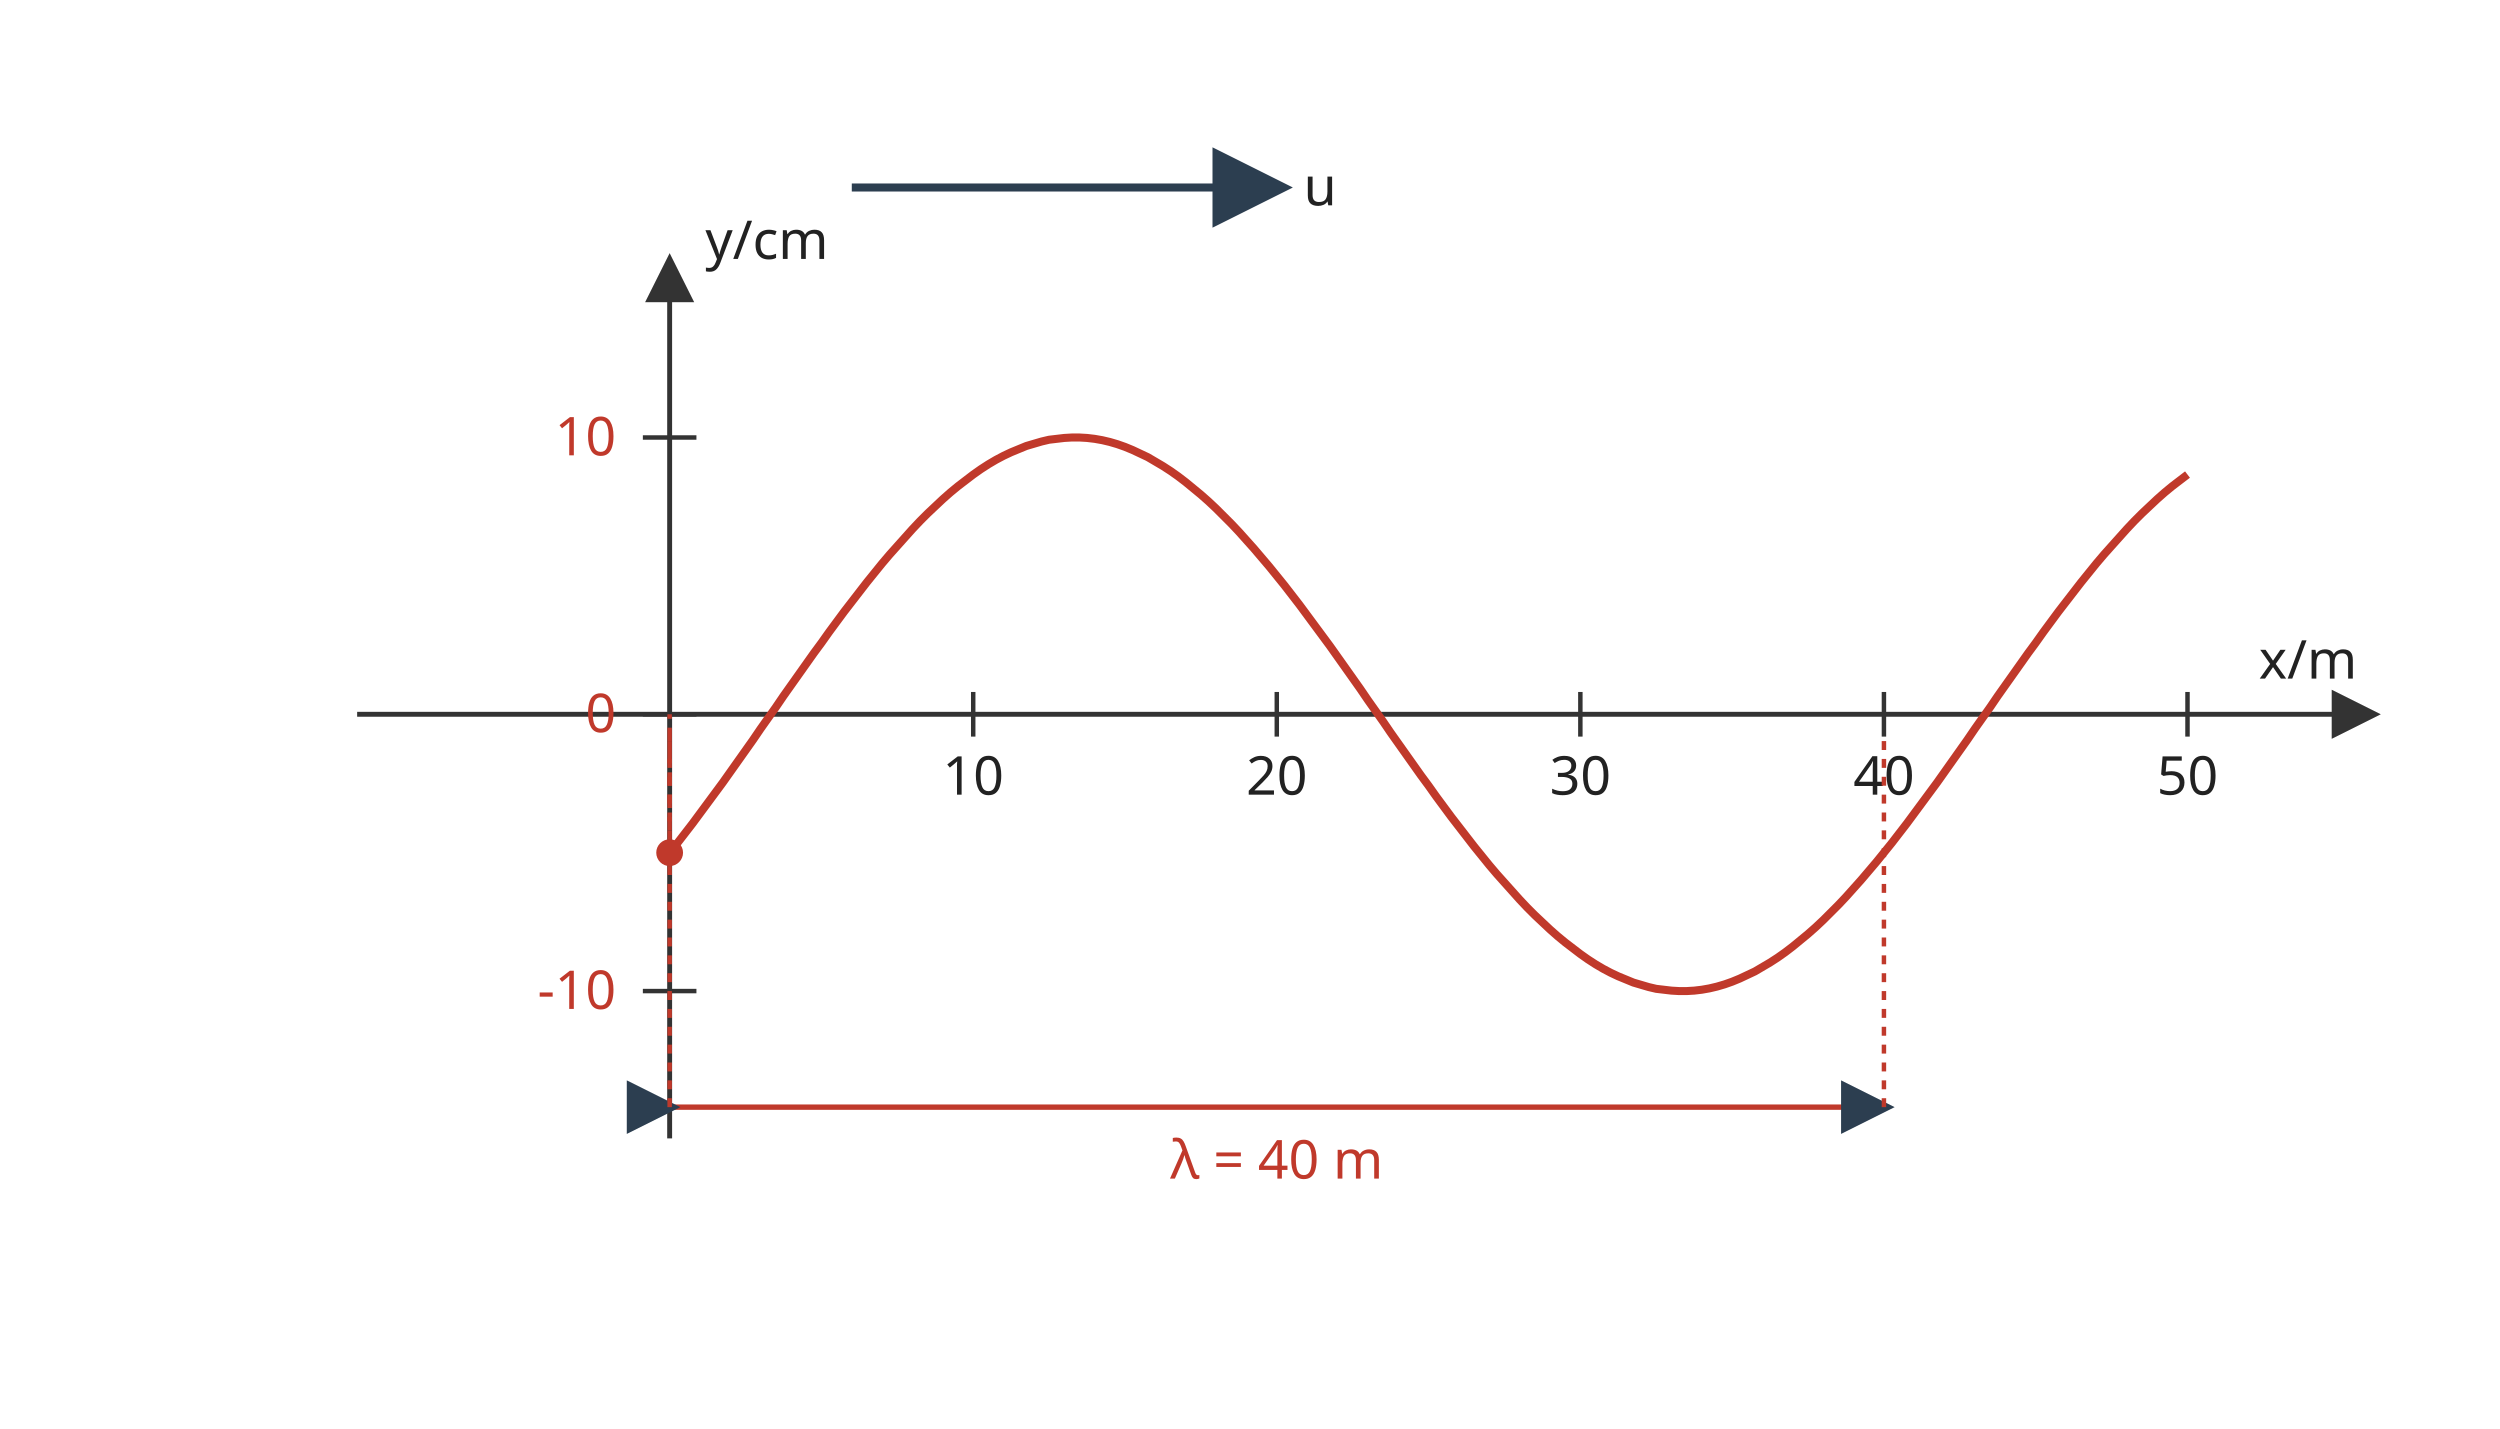
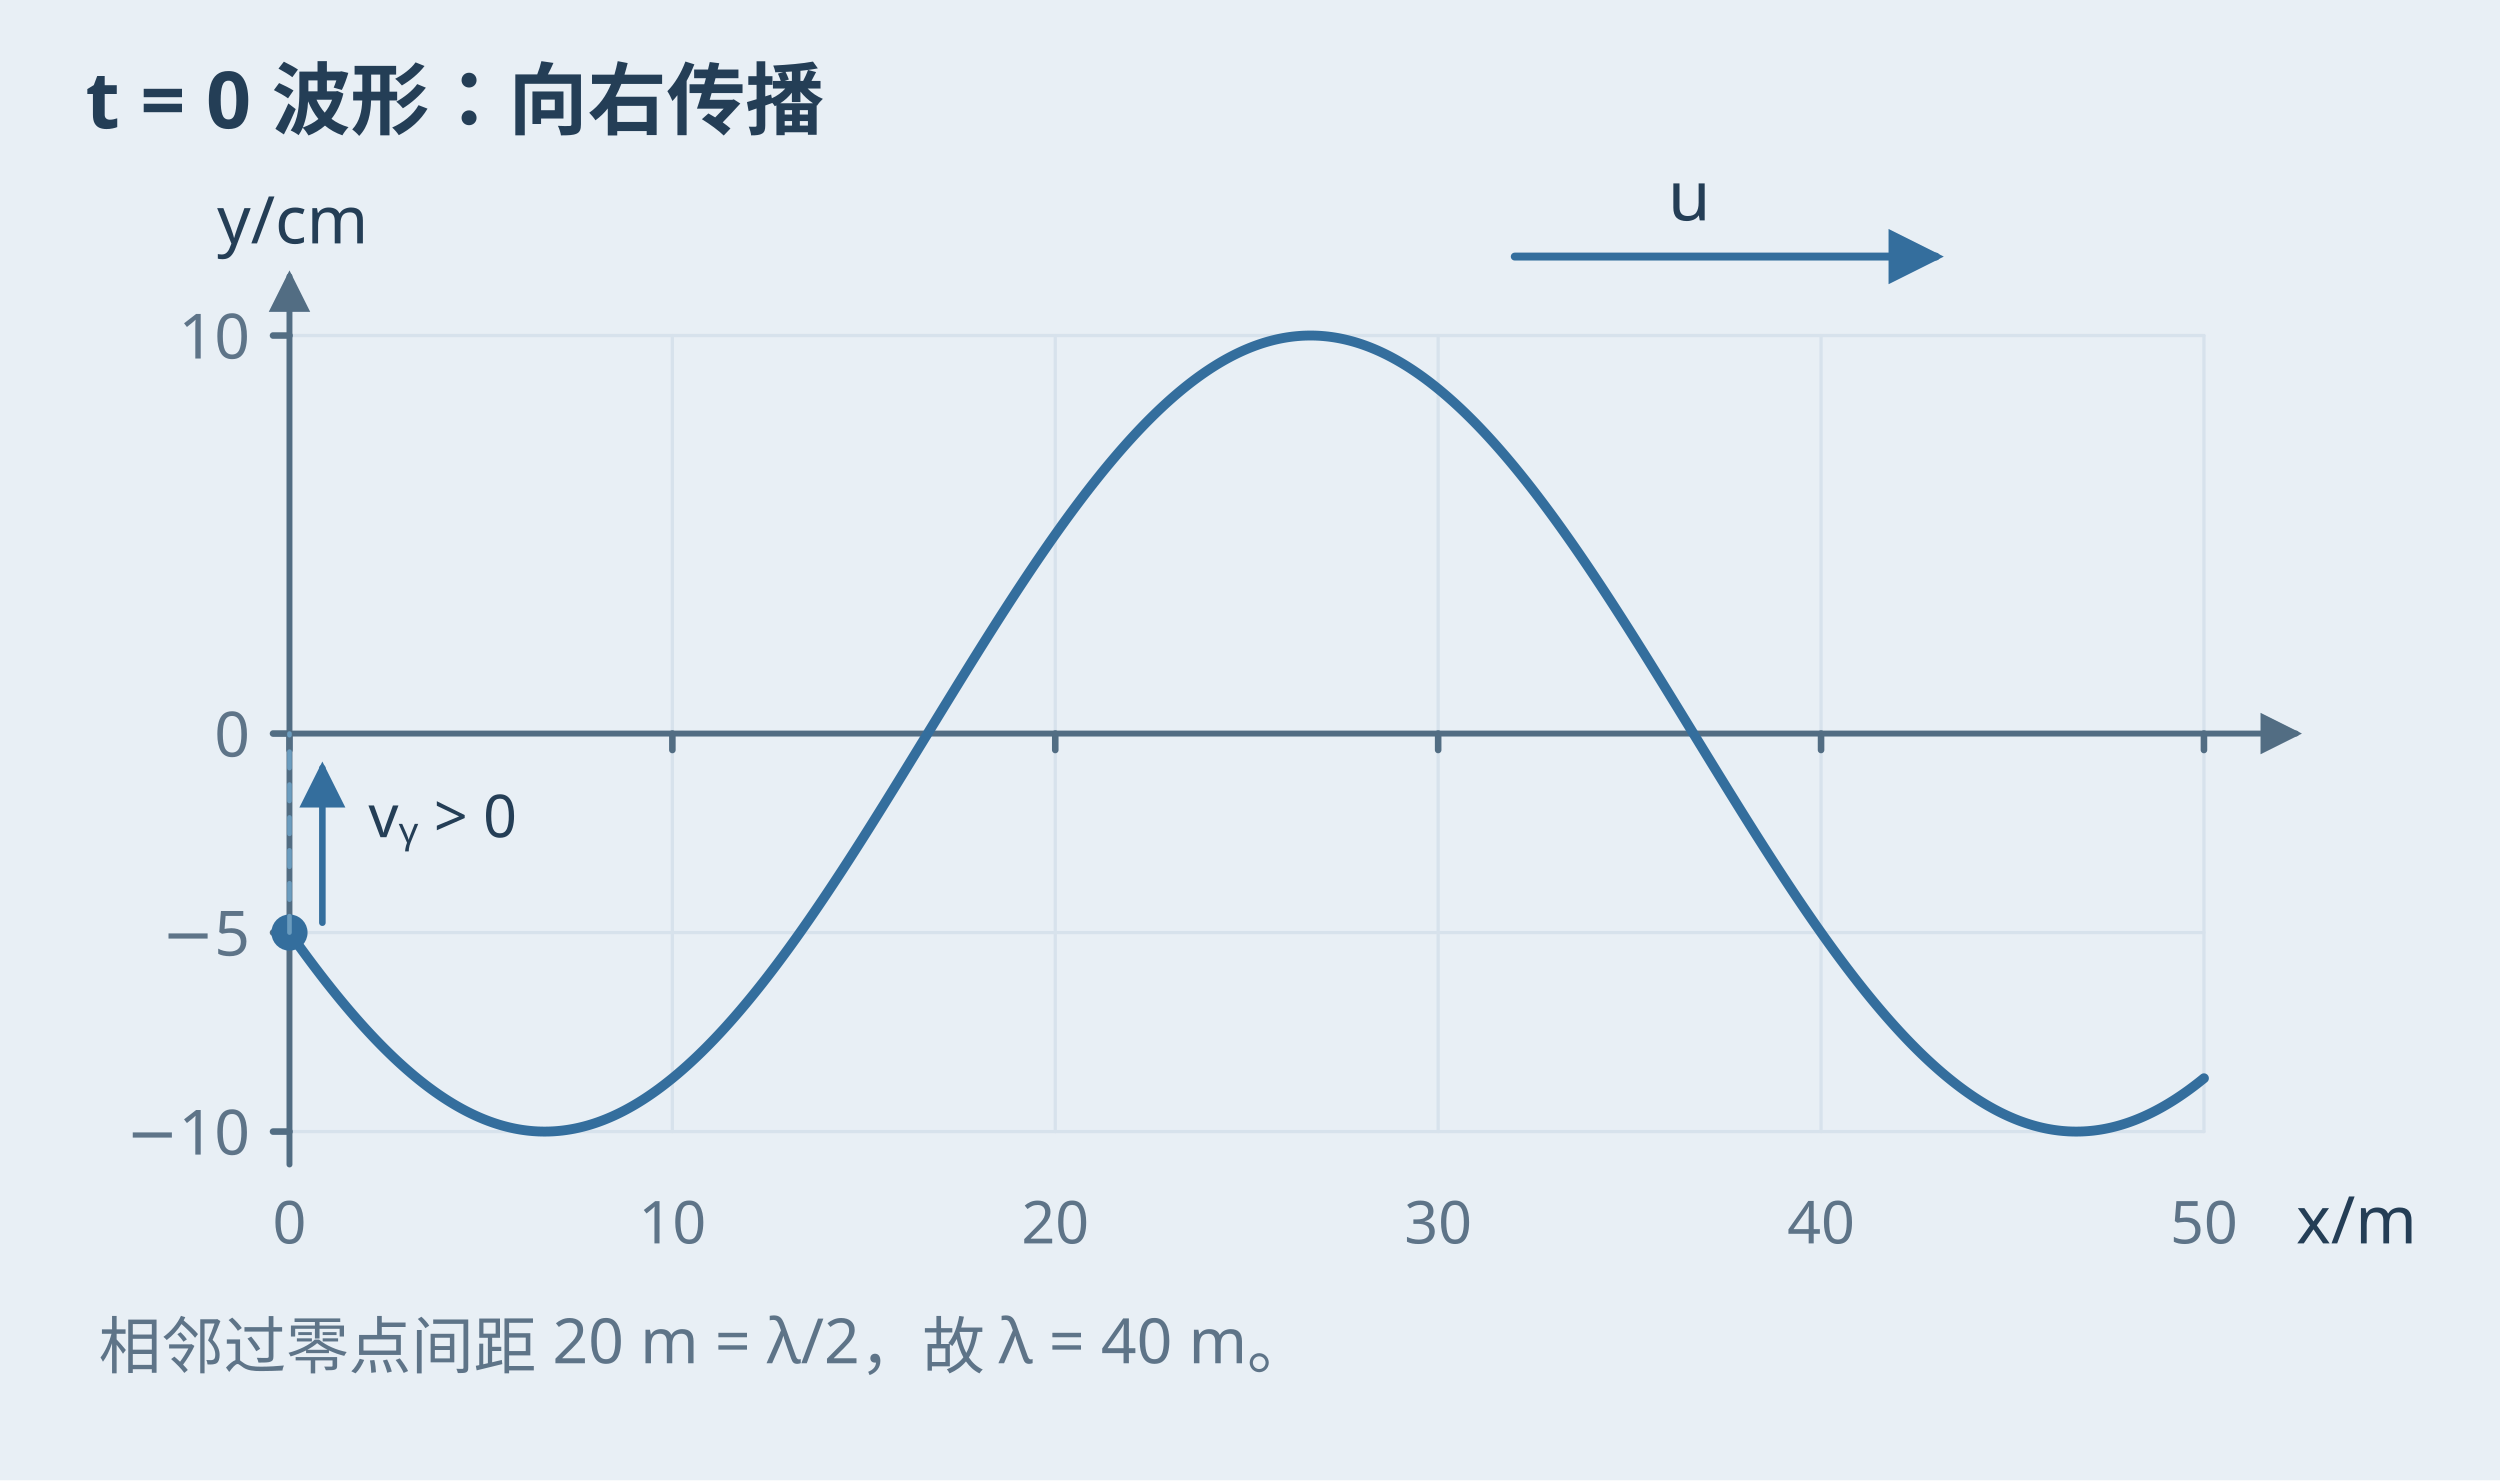
- <svg xmlns="http://www.w3.org/2000/svg" viewBox="0 0 560 320" font-family="sans-serif" font-size="12">
-   <style>
-     .label { font-size: 12px; fill: #222; }
-     .axis { stroke: #333; stroke-width: 1.1; fill: none; }
-     .curve { stroke: #c0392b; stroke-width: 1.8; fill: none; stroke-linejoin: round; }
-     .dash { stroke: #c0392b; stroke-dasharray: 3 2; fill: none; }
-     .pt { fill: #c0392b; }
-     .note { font-size: 12px; fill: #c0392b; }
-     .tick { stroke: #333; stroke-width: 1; }
-     .tickv { stroke: #333; stroke-width: 1; }
-   </style>
+ <svg xmlns="http://www.w3.org/2000/svg" width="760" height="450" viewBox="0 0 760 450" role="img" aria-labelledby="title">
  <defs>
-     <marker id="axArrow" markerWidth="10" markerHeight="10" refX="7" refY="5" orient="auto">
-       <polygon points="0 0, 10 5, 0 10" fill="#333" />
+     <marker id="axis" markerWidth="7" markerHeight="7" refX="6" refY="3.5" orient="auto">
+       <path d="M0 0 L7 3.5 L0 7 Z" fill="#526D83" />
    </marker>
-     <marker id="blArrow" markerWidth="10" markerHeight="10" refX="8" refY="5" orient="auto">
-       <polygon points="0 0, 10 5, 0 10" fill="#2c3e50" />
+     <marker id="main" markerWidth="7" markerHeight="7" refX="6" refY="3.5" orient="auto">
+       <path d="M0 0 L7 3.5 L0 7 Z" fill="#346E9D" />
    </marker>
  </defs>
-   <line x1="80" y1="160" x2="530.0" y2="160" class="axis" marker-end="url(#axArrow)" />
-   <line x1="150" y1="255" x2="150" y2="60" class="axis" marker-end="url(#axArrow)" />
-   <text class="label" x="528.0" y="152" text-anchor="end">x/m</text>
-   <text class="label" x="158" y="58">y/cm</text>
-   <line x1="144" y1="98.0" x2="156" y2="98.0" class="tickv" />
-   <text class="note" x="138" y="102.0" text-anchor="end">10</text>
-   <line x1="144" y1="160.0" x2="156" y2="160.0" class="tickv" />
-   <text class="note" x="138" y="164.0" text-anchor="end">0</text>
-   <line x1="144" y1="222.0" x2="156" y2="222.0" class="tickv" />
-   <text class="note" x="138" y="226.0" text-anchor="end">-10</text>
-   <line x1="218.0" y1="155" x2="218.0" y2="165" class="tickv" />
-   <text class="label" x="218.0" y="178" text-anchor="middle">10</text>
-   <line x1="286.0" y1="155" x2="286.0" y2="165" class="tickv" />
-   <text class="label" x="286.0" y="178" text-anchor="middle">20</text>
-   <line x1="354.0" y1="155" x2="354.0" y2="165" class="tickv" />
-   <text class="label" x="354.0" y="178" text-anchor="middle">30</text>
-   <line x1="422.0" y1="155" x2="422.0" y2="165" class="tickv" />
-   <text class="label" x="422.0" y="178" text-anchor="middle">40</text>
-   <line x1="490.0" y1="155" x2="490.0" y2="165" class="tickv" />
-   <text class="label" x="490.0" y="178" text-anchor="middle">50</text>
-   <line x1="190.8" y1="42" x2="286.0" y2="42" stroke="#2c3e50" stroke-width="1.8" marker-end="url(#blArrow)" />
-   <text class="label" x="292.0" y="46" fill="#2c3e50">u</text>
-   <path d="M 150.0,191.0 L 151.7,188.9 L 153.4,186.7 L 155.1,184.5 L 156.8,182.2 L 158.5,179.9 L 160.2,177.6 L 161.9,175.3 L 163.6,172.9 L 165.3,170.5 L 167.0,168.1 L 168.7,165.7 L 170.4,163.2 L 172.1,160.8 L 173.8,158.4 L 175.5,155.9 L 177.2,153.5 L 178.9,151.1 L 180.6,148.7 L 182.3,146.3 L 184.0,144.0 L 185.7,141.6 L 187.4,139.3 L 189.1,137.0 L 190.8,134.8 L 192.5,132.6 L 194.2,130.4 L 195.9,128.3 L 197.6,126.2 L 199.3,124.2 L 201.0,122.3 L 202.7,120.4 L 204.4,118.5 L 206.1,116.7 L 207.8,115.0 L 209.5,113.4 L 211.2,111.8 L 212.9,110.3 L 214.6,108.9 L 216.3,107.6 L 218.0,106.3 L 219.7,105.1 L 221.4,104.0 L 223.1,103.0 L 224.8,102.1 L 226.5,101.3 L 228.2,100.6 L 229.9,99.9 L 231.6,99.4 L 233.3,98.9 L 235.0,98.5 L 236.7,98.3 L 238.4,98.1 L 240.1,98.0 L 241.8,98.0 L 243.5,98.1 L 245.2,98.3 L 246.9,98.6 L 248.6,99.0 L 250.3,99.5 L 252.0,100.1 L 253.7,100.8 L 255.4,101.6 L 257.1,102.4 L 258.8,103.4 L 260.5,104.4 L 262.2,105.5 L 263.9,106.7 L 265.6,108.0 L 267.3,109.4 L 269.0,110.8 L 270.7,112.3 L 272.4,113.9 L 274.1,115.6 L 275.8,117.3 L 277.5,119.1 L 279.2,121.0 L 280.9,122.9 L 282.6,124.9 L 284.3,126.9 L 286.0,129.0 L 287.7,131.1 L 289.4,133.3 L 291.1,135.5 L 292.8,137.8 L 294.5,140.1 L 296.2,142.4 L 297.9,144.7 L 299.6,147.1 L 301.3,149.5 L 303.0,151.9 L 304.7,154.3 L 306.4,156.8 L 308.1,159.2 L 309.8,161.6 L 311.5,164.1 L 313.2,166.5 L 314.9,168.9 L 316.6,171.3 L 318.3,173.7 L 320.0,176.0 L 321.7,178.4 L 323.4,180.7 L 325.1,183.0 L 326.8,185.2 L 328.5,187.4 L 330.2,189.6 L 331.9,191.7 L 333.6,193.8 L 335.3,195.8 L 337.0,197.7 L 338.7,199.6 L 340.4,201.5 L 342.1,203.3 L 343.8,205.0 L 345.5,206.6 L 347.2,208.2 L 348.9,209.7 L 350.6,211.1 L 352.3,212.4 L 354.0,213.7 L 355.7,214.9 L 357.4,216.0 L 359.1,217.0 L 360.8,217.9 L 362.5,218.7 L 364.2,219.4 L 365.9,220.1 L 367.6,220.6 L 369.3,221.1 L 371.0,221.5 L 372.7,221.7 L 374.4,221.9 L 376.1,222.0 L 377.8,222.0 L 379.5,221.9 L 381.2,221.7 L 382.9,221.4 L 384.6,221.0 L 386.3,220.5 L 388.0,219.9 L 389.7,219.2 L 391.4,218.4 L 393.1,217.6 L 394.8,216.6 L 396.5,215.6 L 398.2,214.5 L 399.9,213.3 L 401.6,212.0 L 403.3,210.6 L 405.0,209.2 L 406.7,207.7 L 408.4,206.1 L 410.1,204.4 L 411.8,202.7 L 413.5,200.9 L 415.2,199.0 L 416.9,197.1 L 418.6,195.1 L 420.3,193.1 L 422.0,191.0 L 423.7,188.9 L 425.4,186.7 L 427.1,184.5 L 428.8,182.2 L 430.5,179.9 L 432.2,177.6 L 433.9,175.3 L 435.6,172.9 L 437.3,170.5 L 439.0,168.1 L 440.7,165.7 L 442.4,163.2 L 444.1,160.8 L 445.8,158.4 L 447.5,155.9 L 449.2,153.5 L 450.9,151.1 L 452.6,148.7 L 454.3,146.3 L 456.0,144.0 L 457.7,141.6 L 459.4,139.3 L 461.1,137.0 L 462.8,134.8 L 464.5,132.6 L 466.2,130.4 L 467.9,128.3 L 469.6,126.2 L 471.3,124.2 L 473.0,122.3 L 474.7,120.4 L 476.4,118.5 L 478.1,116.7 L 479.8,115.0 L 481.5,113.4 L 483.2,111.8 L 484.9,110.3 L 486.6,108.9 L 488.3,107.6 L 490.0,106.3" class="curve" />
-   <circle cx="150.0" cy="191.0" r="3" class="pt" />
-   <line x1="150.0" y1="191.0" x2="150.0" y2="160" class="dash" />
-   <line x1="150.0" y1="248" x2="422.0" y2="248" stroke="#c0392b" stroke-width="1.2" marker-start="url(#blArrow)" marker-end="url(#blArrow)" />
-   <line x1="150.0" y1="248" x2="150.0" y2="166" stroke="#c0392b" stroke-dasharray="2 2" />
-   <line x1="422.0" y1="248" x2="422.0" y2="166" stroke="#c0392b" stroke-dasharray="2 2" />
-   <text class="note" x="286.0" y="264" text-anchor="middle">λ = 40 m</text>
+   <rect x="0" y="0" width="760" height="450" fill="#E8EFF5" />
+   <g font-family="Microsoft YaHei, sans-serif" stroke-linecap="round" stroke-linejoin="round">
+     <text x="26" y="39" font-size="24" fill="#243E56" font-weight="700">t = 0 波形：向右传播</text>
+     <line x1="88.000" y1="344.000" x2="670.000" y2="344.000" stroke="#D7E2EC" stroke-width="1" />
+     <line x1="83.000" y1="344.000" x2="88.000" y2="344.000" stroke="#526D83" stroke-width="2" />
+     <text x="76" y="351.0" font-size="19" fill="#5E7488" text-anchor="end">−10</text>
+     <line x1="88.000" y1="283.500" x2="670.000" y2="283.500" stroke="#D7E2EC" stroke-width="1" />
+     <line x1="83.000" y1="283.500" x2="88.000" y2="283.500" stroke="#526D83" stroke-width="2" />
+     <text x="76" y="290.5" font-size="19" fill="#5E7488" text-anchor="end">−5</text>
+     <line x1="88.000" y1="223.000" x2="670.000" y2="223.000" stroke="#D7E2EC" stroke-width="1" />
+     <line x1="83.000" y1="223.000" x2="88.000" y2="223.000" stroke="#526D83" stroke-width="2" />
+     <text x="76" y="230.0" font-size="19" fill="#5E7488" text-anchor="end">0</text>
+     <line x1="88.000" y1="102.000" x2="670.000" y2="102.000" stroke="#D7E2EC" stroke-width="1" />
+     <line x1="83.000" y1="102.000" x2="88.000" y2="102.000" stroke="#526D83" stroke-width="2" />
+     <text x="76" y="109.0" font-size="19" fill="#5E7488" text-anchor="end">10</text>
+     <line x1="88.000" y1="102.000" x2="88.000" y2="344.000" stroke="#D7E2EC" stroke-width="1" />
+     <line x1="88.000" y1="223.000" x2="88.000" y2="228.000" stroke="#526D83" stroke-width="2" />
+     <text x="88.0" y="378" font-size="18" fill="#5E7488" text-anchor="middle">0</text>
+     <line x1="204.400" y1="102.000" x2="204.400" y2="344.000" stroke="#D7E2EC" stroke-width="1" />
+     <line x1="204.400" y1="223.000" x2="204.400" y2="228.000" stroke="#526D83" stroke-width="2" />
+     <text x="204.4" y="378" font-size="18" fill="#5E7488" text-anchor="middle">10</text>
+     <line x1="320.800" y1="102.000" x2="320.800" y2="344.000" stroke="#D7E2EC" stroke-width="1" />
+     <line x1="320.800" y1="223.000" x2="320.800" y2="228.000" stroke="#526D83" stroke-width="2" />
+     <text x="320.8" y="378" font-size="18" fill="#5E7488" text-anchor="middle">20</text>
+     <line x1="437.200" y1="102.000" x2="437.200" y2="344.000" stroke="#D7E2EC" stroke-width="1" />
+     <line x1="437.200" y1="223.000" x2="437.200" y2="228.000" stroke="#526D83" stroke-width="2" />
+     <text x="437.2" y="378" font-size="18" fill="#5E7488" text-anchor="middle">30</text>
+     <line x1="553.600" y1="102.000" x2="553.600" y2="344.000" stroke="#D7E2EC" stroke-width="1" />
+     <line x1="553.600" y1="223.000" x2="553.600" y2="228.000" stroke="#526D83" stroke-width="2" />
+     <text x="553.6" y="378" font-size="18" fill="#5E7488" text-anchor="middle">40</text>
+     <line x1="670.000" y1="102.000" x2="670.000" y2="344.000" stroke="#D7E2EC" stroke-width="1" />
+     <line x1="670.000" y1="223.000" x2="670.000" y2="228.000" stroke="#526D83" stroke-width="2" />
+     <text x="670.0" y="378" font-size="18" fill="#5E7488" text-anchor="middle">50</text>
+     <line x1="88.000" y1="354.000" x2="88.000" y2="84.000" stroke="#526D83" stroke-width="1.8" marker-end="url(#axis)" />
+     <line x1="88.000" y1="223.000" x2="698.000" y2="223.000" stroke="#526D83" stroke-width="1.8" marker-end="url(#axis)" />
+     <text x="66" y="74" font-size="20" fill="#243E56">y/cm</text>
+     <text x="698" y="378" font-size="20" fill="#243E56">x/m</text>
+     <polyline points="88.000,283.500 88.728,284.526 89.455,285.546 90.183,286.560 90.910,287.567 91.638,288.569 92.365,289.564 93.093,290.553 93.820,291.535 94.547,292.511 95.275,293.480 96.002,294.442 96.730,295.397 97.457,296.346 98.185,297.287 98.912,298.221 99.640,299.148 100.368,300.067 101.095,300.979 101.823,301.884 102.550,302.781 103.278,303.670 104.005,304.552 104.733,305.425 105.460,306.291 106.188,307.149 106.915,307.998 107.642,308.839 108.370,309.673 109.097,310.497 109.825,311.314 110.552,312.121 111.280,312.921 112.007,313.711 112.735,314.493 113.463,315.266 114.190,316.030 114.918,316.785 115.645,317.531 116.373,318.268 117.100,318.996 117.828,319.714 118.555,320.423 119.282,321.123 120.010,321.814 120.737,322.494 121.465,323.166 122.192,323.827 122.920,324.479 123.648,325.121 124.375,325.753 125.102,326.376 125.830,326.988 126.558,327.591 127.285,328.183 128.012,328.765 128.740,329.337 129.468,329.899 130.195,330.450 130.923,330.991 131.650,331.522 132.377,332.042 133.105,332.551 133.833,333.051 134.560,333.539 135.287,334.017 136.015,334.484 136.743,334.940 137.470,335.386 138.197,335.821 138.925,336.245 139.653,336.658 140.380,337.060 141.108,337.451 141.835,337.831 142.562,338.200 143.290,338.557 144.017,338.904 144.745,339.240 145.472,339.564 146.200,339.877 146.928,340.179 147.655,340.469 148.382,340.749 149.110,341.016 149.838,341.273 150.565,341.518 151.292,341.752 152.020,341.974 152.748,342.185 153.475,342.384 154.202,342.572 154.930,342.748 155.657,342.913 156.385,343.066 157.113,343.207 157.840,343.337 158.567,343.456 159.295,343.562 160.022,343.657 160.750,343.741 161.478,343.813 162.205,343.873 162.933,343.922 163.660,343.959 164.387,343.984 165.115,343.997 165.843,343.999 166.570,343.990 167.298,343.968 168.025,343.935 168.752,343.891 169.480,343.834 170.207,343.766 170.935,343.687 171.662,343.595 172.390,343.492 173.118,343.378 173.845,343.252 174.572,343.114 175.300,342.965 176.028,342.804 176.755,342.632 177.483,342.448 178.210,342.252 178.938,342.045 179.665,341.827 180.392,341.597 181.120,341.356 181.847,341.103 182.575,340.839 183.303,340.564 184.030,340.277 184.757,339.979 185.485,339.670 186.213,339.349 186.940,339.017 187.668,338.674 188.395,338.320 189.123,337.955 189.850,337.579 190.577,337.191 191.305,336.793 192.032,336.383 192.760,335.963 193.488,335.532 194.215,335.090 194.942,334.637 195.670,334.174 196.397,333.699 197.125,333.215 197.853,332.719 198.580,332.213 199.308,331.696 200.035,331.169 200.762,330.631 201.490,330.084 202.218,329.525 202.945,328.957 203.673,328.378 204.400,327.789 205.127,327.190 205.855,326.581 206.582,325.962 207.310,325.333 208.037,324.694 208.765,324.046 209.493,323.387 210.220,322.719 210.947,322.042 211.675,321.354 212.403,320.658 213.130,319.952 213.858,319.236 214.585,318.512 215.312,317.778 216.040,317.035 216.768,316.283 217.495,315.521 218.222,314.751 218.950,313.973 219.678,313.185 220.405,312.389 221.132,311.584 221.860,310.770 222.588,309.948 223.315,309.118 224.042,308.279 224.770,307.433 225.498,306.578 226.225,305.715 226.952,304.844 227.680,303.965 228.407,303.078 229.135,302.184 229.863,301.282 230.590,300.372 231.317,299.455 232.045,298.531 232.773,297.599 233.500,296.660 234.227,295.714 234.955,294.761 235.683,293.801 236.410,292.835 237.137,291.861 237.865,290.881 238.593,289.894 239.320,288.901 240.048,287.902 240.775,286.896 241.502,285.884 242.230,284.866 242.958,283.843 243.685,282.813 244.412,281.777 245.140,280.736 245.868,279.689 246.595,278.637 247.322,277.580 248.050,276.517 248.778,275.449 249.505,274.376 250.232,273.298 250.960,272.215 251.688,271.128 252.415,270.035 253.143,268.939 253.870,267.837 254.597,266.732 255.325,265.622 256.053,264.508 256.780,263.391 257.507,262.269 258.235,261.143 258.962,260.014 259.690,258.882 260.418,257.745 261.145,256.606 261.873,255.463 262.600,254.317 263.327,253.168 264.055,252.016 264.783,250.862 265.510,249.704 266.238,248.544 266.965,247.382 267.692,246.217 268.420,245.050 269.148,243.881 269.875,242.710 270.602,241.537 271.330,240.363 272.058,239.186 272.785,238.008 273.512,236.829 274.240,235.648 274.967,234.466 275.695,233.283 276.423,232.099 277.150,230.914 277.877,229.728 278.605,228.542 279.332,227.355 280.060,226.167 280.788,224.980 281.515,223.792 282.243,222.604 282.970,221.416 283.697,220.228 284.425,219.041 285.153,217.854 285.880,216.667 286.607,215.481 287.335,214.296 288.062,213.112 288.790,211.928 289.518,210.746 290.245,209.565 290.972,208.385 291.700,207.206 292.428,206.029 293.155,204.854 293.882,203.680 294.610,202.509 295.337,201.339 296.065,200.171 296.793,199.006 297.520,197.843 298.248,196.682 298.975,195.524 299.702,194.368 300.430,193.215 301.158,192.066 301.885,190.919 302.613,189.775 303.340,188.634 304.067,187.497 304.795,186.363 305.523,185.233 306.250,184.106 306.977,182.983 307.705,181.864 308.433,180.749 309.160,179.637 309.887,178.531 310.615,177.428 311.342,176.330 312.070,175.236 312.798,174.147 313.525,173.062 314.252,171.983 314.980,170.908 315.707,169.838 316.435,168.774 317.163,167.715 317.890,166.661 318.618,165.612 319.345,164.569 320.072,163.532 320.800,162.500 321.528,161.474 322.255,160.454 322.982,159.440 323.710,158.433 324.438,157.431 325.165,156.436 325.893,155.447 326.620,154.465 327.347,153.489 328.075,152.520 328.803,151.558 329.530,150.603 330.257,149.654 330.985,148.713 331.712,147.779 332.440,146.852 333.168,145.933 333.895,145.021 334.623,144.116 335.350,143.219 336.077,142.330 336.805,141.448 337.533,140.575 338.260,139.709 338.988,138.851 339.715,138.002 340.442,137.161 341.170,136.327 341.898,135.503 342.625,134.686 343.352,133.879 344.080,133.079 344.808,132.289 345.535,131.507 346.262,130.734 346.990,129.970 347.717,129.215 348.445,128.469 349.173,127.732 349.900,127.004 350.627,126.286 351.355,125.577 352.082,124.877 352.810,124.186 353.538,123.506 354.265,122.834 354.993,122.173 355.720,121.521 356.447,120.879 357.175,120.247 357.902,119.624 358.630,119.012 359.358,118.409 360.085,117.817 360.812,117.235 361.540,116.663 362.267,116.101 362.995,115.550 363.723,115.009 364.450,114.478 365.178,113.958 365.905,113.449 366.632,112.949 367.360,112.461 368.087,111.983 368.815,111.516 369.543,111.060 370.270,110.614 370.998,110.179 371.725,109.755 372.452,109.342 373.180,108.940 373.908,108.549 374.635,108.169 375.363,107.800 376.090,107.443 376.817,107.096 377.545,106.760 378.272,106.436 379.000,106.123 379.728,105.821 380.455,105.531 381.183,105.251 381.910,104.984 382.637,104.727 383.365,104.482 384.092,104.248 384.820,104.026 385.548,103.815 386.275,103.616 387.002,103.428 387.730,103.252 388.457,103.087 389.185,102.934 389.913,102.793 390.640,102.663 391.368,102.544 392.095,102.438 392.822,102.343 393.550,102.259 394.277,102.187 395.005,102.127 395.733,102.078 396.460,102.041 397.188,102.016 397.915,102.003 398.642,102.001 399.370,102.010 400.098,102.032 400.825,102.065 401.553,102.109 402.280,102.166 403.007,102.234 403.735,102.313 404.462,102.405 405.190,102.508 405.918,102.622 406.645,102.748 407.373,102.886 408.100,103.035 408.827,103.196 409.555,103.368 410.283,103.552 411.010,103.748 411.738,103.955 412.465,104.173 413.192,104.403 413.920,104.644 414.647,104.897 415.375,105.161 416.103,105.436 416.830,105.723 417.558,106.021 418.285,106.330 419.012,106.651 419.740,106.983 420.467,107.326 421.195,107.680 421.923,108.045 422.650,108.421 423.377,108.809 424.105,109.207 424.832,109.617 425.560,110.037 426.288,110.468 427.015,110.910 427.743,111.363 428.470,111.826 429.197,112.301 429.925,112.785 430.652,113.281 431.380,113.787 432.108,114.304 432.835,114.831 433.562,115.369 434.290,115.916 435.017,116.475 435.745,117.043 436.473,117.622 437.200,118.211 437.928,118.810 438.655,119.419 439.382,120.038 440.110,120.667 440.837,121.306 441.565,121.954 442.293,122.613 443.020,123.281 443.748,123.958 444.475,124.646 445.202,125.342 445.930,126.048 446.658,126.764 447.385,127.488 448.113,128.222 448.840,128.965 449.567,129.717 450.295,130.479 451.022,131.249 451.750,132.027 452.478,132.815 453.205,133.611 453.933,134.416 454.660,135.230 455.387,136.052 456.115,136.882 456.842,137.721 457.570,138.567 458.298,139.422 459.025,140.285 459.752,141.156 460.480,142.035 461.207,142.922 461.935,143.816 462.663,144.718 463.390,145.628 464.118,146.545 464.845,147.469 465.572,148.401 466.300,149.340 467.027,150.286 467.755,151.239 468.483,152.199 469.210,153.165 469.938,154.139 470.665,155.119 471.392,156.106 472.120,157.099 472.848,158.098 473.575,159.104 474.303,160.116 475.030,161.134 475.757,162.157 476.485,163.187 477.212,164.223 477.940,165.264 478.668,166.311 479.395,167.363 480.123,168.420 480.850,169.483 481.577,170.551 482.305,171.624 483.033,172.702 483.760,173.785 484.488,174.872 485.215,175.965 485.942,177.061 486.670,178.163 487.397,179.268 488.125,180.378 488.853,181.492 489.580,182.609 490.308,183.731 491.035,184.857 491.762,185.986 492.490,187.118 493.217,188.255 493.945,189.394 494.673,190.537 495.400,191.683 496.127,192.832 496.855,193.984 497.582,195.138 498.310,196.296 499.038,197.456 499.765,198.618 500.493,199.783 501.220,200.950 501.947,202.119 502.675,203.290 503.402,204.463 504.130,205.637 504.858,206.814 505.585,207.992 506.312,209.171 507.040,210.352 507.767,211.534 508.495,212.717 509.223,213.901 509.950,215.086 510.678,216.272 511.405,217.458 512.132,218.645 512.860,219.833 513.587,221.020 514.315,222.208 515.043,223.396 515.770,224.584 516.497,225.772 517.225,226.959 517.952,228.146 518.680,229.333 519.408,230.519 520.135,231.704 520.862,232.888 521.590,234.072 522.317,235.254 523.045,236.435 523.773,237.615 524.500,238.794 525.227,239.971 525.955,241.146 526.683,242.320 527.410,243.491 528.138,244.661 528.865,245.829 529.592,246.994 530.320,248.157 531.048,249.318 531.775,250.476 532.503,251.632 533.230,252.785 533.957,253.934 534.685,255.081 535.413,256.225 536.140,257.366 536.868,258.503 537.595,259.637 538.322,260.767 539.050,261.894 539.777,263.017 540.505,264.136 541.233,265.251 541.960,266.363 542.688,267.469 543.415,268.572 544.142,269.670 544.870,270.764 545.598,271.853 546.325,272.938 547.053,274.017 547.780,275.092 548.507,276.162 549.235,277.226 549.962,278.285 550.690,279.339 551.418,280.388 552.145,281.431 552.872,282.468 553.600,283.500 554.327,284.526 555.055,285.546 555.783,286.560 556.510,287.567 557.237,288.569 557.965,289.564 558.692,290.553 559.420,291.535 560.148,292.511 560.875,293.480 561.602,294.442 562.330,295.397 563.058,296.346 563.785,297.287 564.513,298.221 565.240,299.148 565.967,300.067 566.695,300.979 567.423,301.884 568.150,302.781 568.878,303.670 569.605,304.552 570.332,305.425 571.060,306.291 571.788,307.149 572.515,307.998 573.243,308.839 573.970,309.673 574.697,310.497 575.425,311.314 576.152,312.121 576.880,312.921 577.608,313.711 578.335,314.493 579.062,315.266 579.790,316.030 580.517,316.785 581.245,317.531 581.973,318.268 582.700,318.996 583.428,319.714 584.155,320.423 584.882,321.123 585.610,321.814 586.337,322.494 587.065,323.166 587.793,323.827 588.520,324.479 589.247,325.121 589.975,325.753 590.702,326.376 591.430,326.988 592.158,327.591 592.885,328.183 593.612,328.765 594.340,329.337 595.067,329.899 595.795,330.450 596.523,330.991 597.250,331.522 597.977,332.042 598.705,332.551 599.433,333.051 600.160,333.539 600.888,334.017 601.615,334.484 602.342,334.940 603.070,335.386 603.798,335.821 604.525,336.245 605.253,336.658 605.980,337.060 606.707,337.451 607.435,337.831 608.163,338.200 608.890,338.557 609.617,338.904 610.345,339.240 611.072,339.564 611.800,339.877 612.528,340.179 613.255,340.469 613.982,340.749 614.710,341.016 615.438,341.273 616.165,341.518 616.893,341.752 617.620,341.974 618.347,342.185 619.075,342.384 619.803,342.572 620.530,342.748 621.258,342.913 621.985,343.066 622.712,343.207 623.440,343.337 624.168,343.456 624.895,343.562 625.622,343.657 626.350,343.741 627.077,343.813 627.805,343.873 628.533,343.922 629.260,343.959 629.987,343.984 630.715,343.997 631.442,343.999 632.170,343.990 632.898,343.968 633.625,343.935 634.352,343.891 635.080,343.834 635.808,343.766 636.535,343.687 637.263,343.595 637.990,343.492 638.717,343.378 639.445,343.252 640.173,343.114 640.900,342.965 641.628,342.804 642.355,342.632 643.082,342.448 643.810,342.252 644.538,342.045 645.265,341.827 645.992,341.597 646.720,341.356 647.447,341.103 648.175,340.839 648.903,340.564 649.630,340.277 650.357,339.979 651.085,339.670 651.812,339.349 652.540,339.017 653.268,338.674 653.995,338.320 654.722,337.955 655.450,337.579 656.178,337.191 656.905,336.793 657.633,336.383 658.360,335.963 659.087,335.532 659.815,335.090 660.543,334.637 661.270,334.174 661.997,333.699 662.725,333.215 663.452,332.719 664.180,332.213 664.908,331.696 665.635,331.169 666.362,330.631 667.090,330.084 667.817,329.525 668.545,328.957 669.273,328.378 670.000,327.789" fill="none" stroke="#346E9D" stroke-width="3" />
+     <circle cx="88.0" cy="283.5" r="4.5" fill="#346E9D" stroke="#346E9D" stroke-width="2" />
+     <line x1="88.000" y1="283.500" x2="88.000" y2="223.000" stroke="#6B9CBE" stroke-width="1.4" stroke-dasharray="5 5" />
+     <text x="30" y="416" font-size="19" fill="#5E7488">相邻过零点间距 20 m = λ/2，故 λ = 40 m。</text>
+     <line x1="460.480" y1="78.000" x2="588.520" y2="78.000" stroke="#346E9D" stroke-width="2.4" marker-end="url(#main)" />
+     <text x="507.04" y="67" font-size="21" fill="#243E56">u</text>
+     <line x1="98.000" y1="280.500" x2="98.000" y2="233.500" stroke="#346E9D" stroke-width="2" marker-end="url(#main)" />
+     <text x="112.0" y="254.5" font-size="18" fill="#243E56">vᵧ &gt; 0</text>
+   </g>
</svg>
